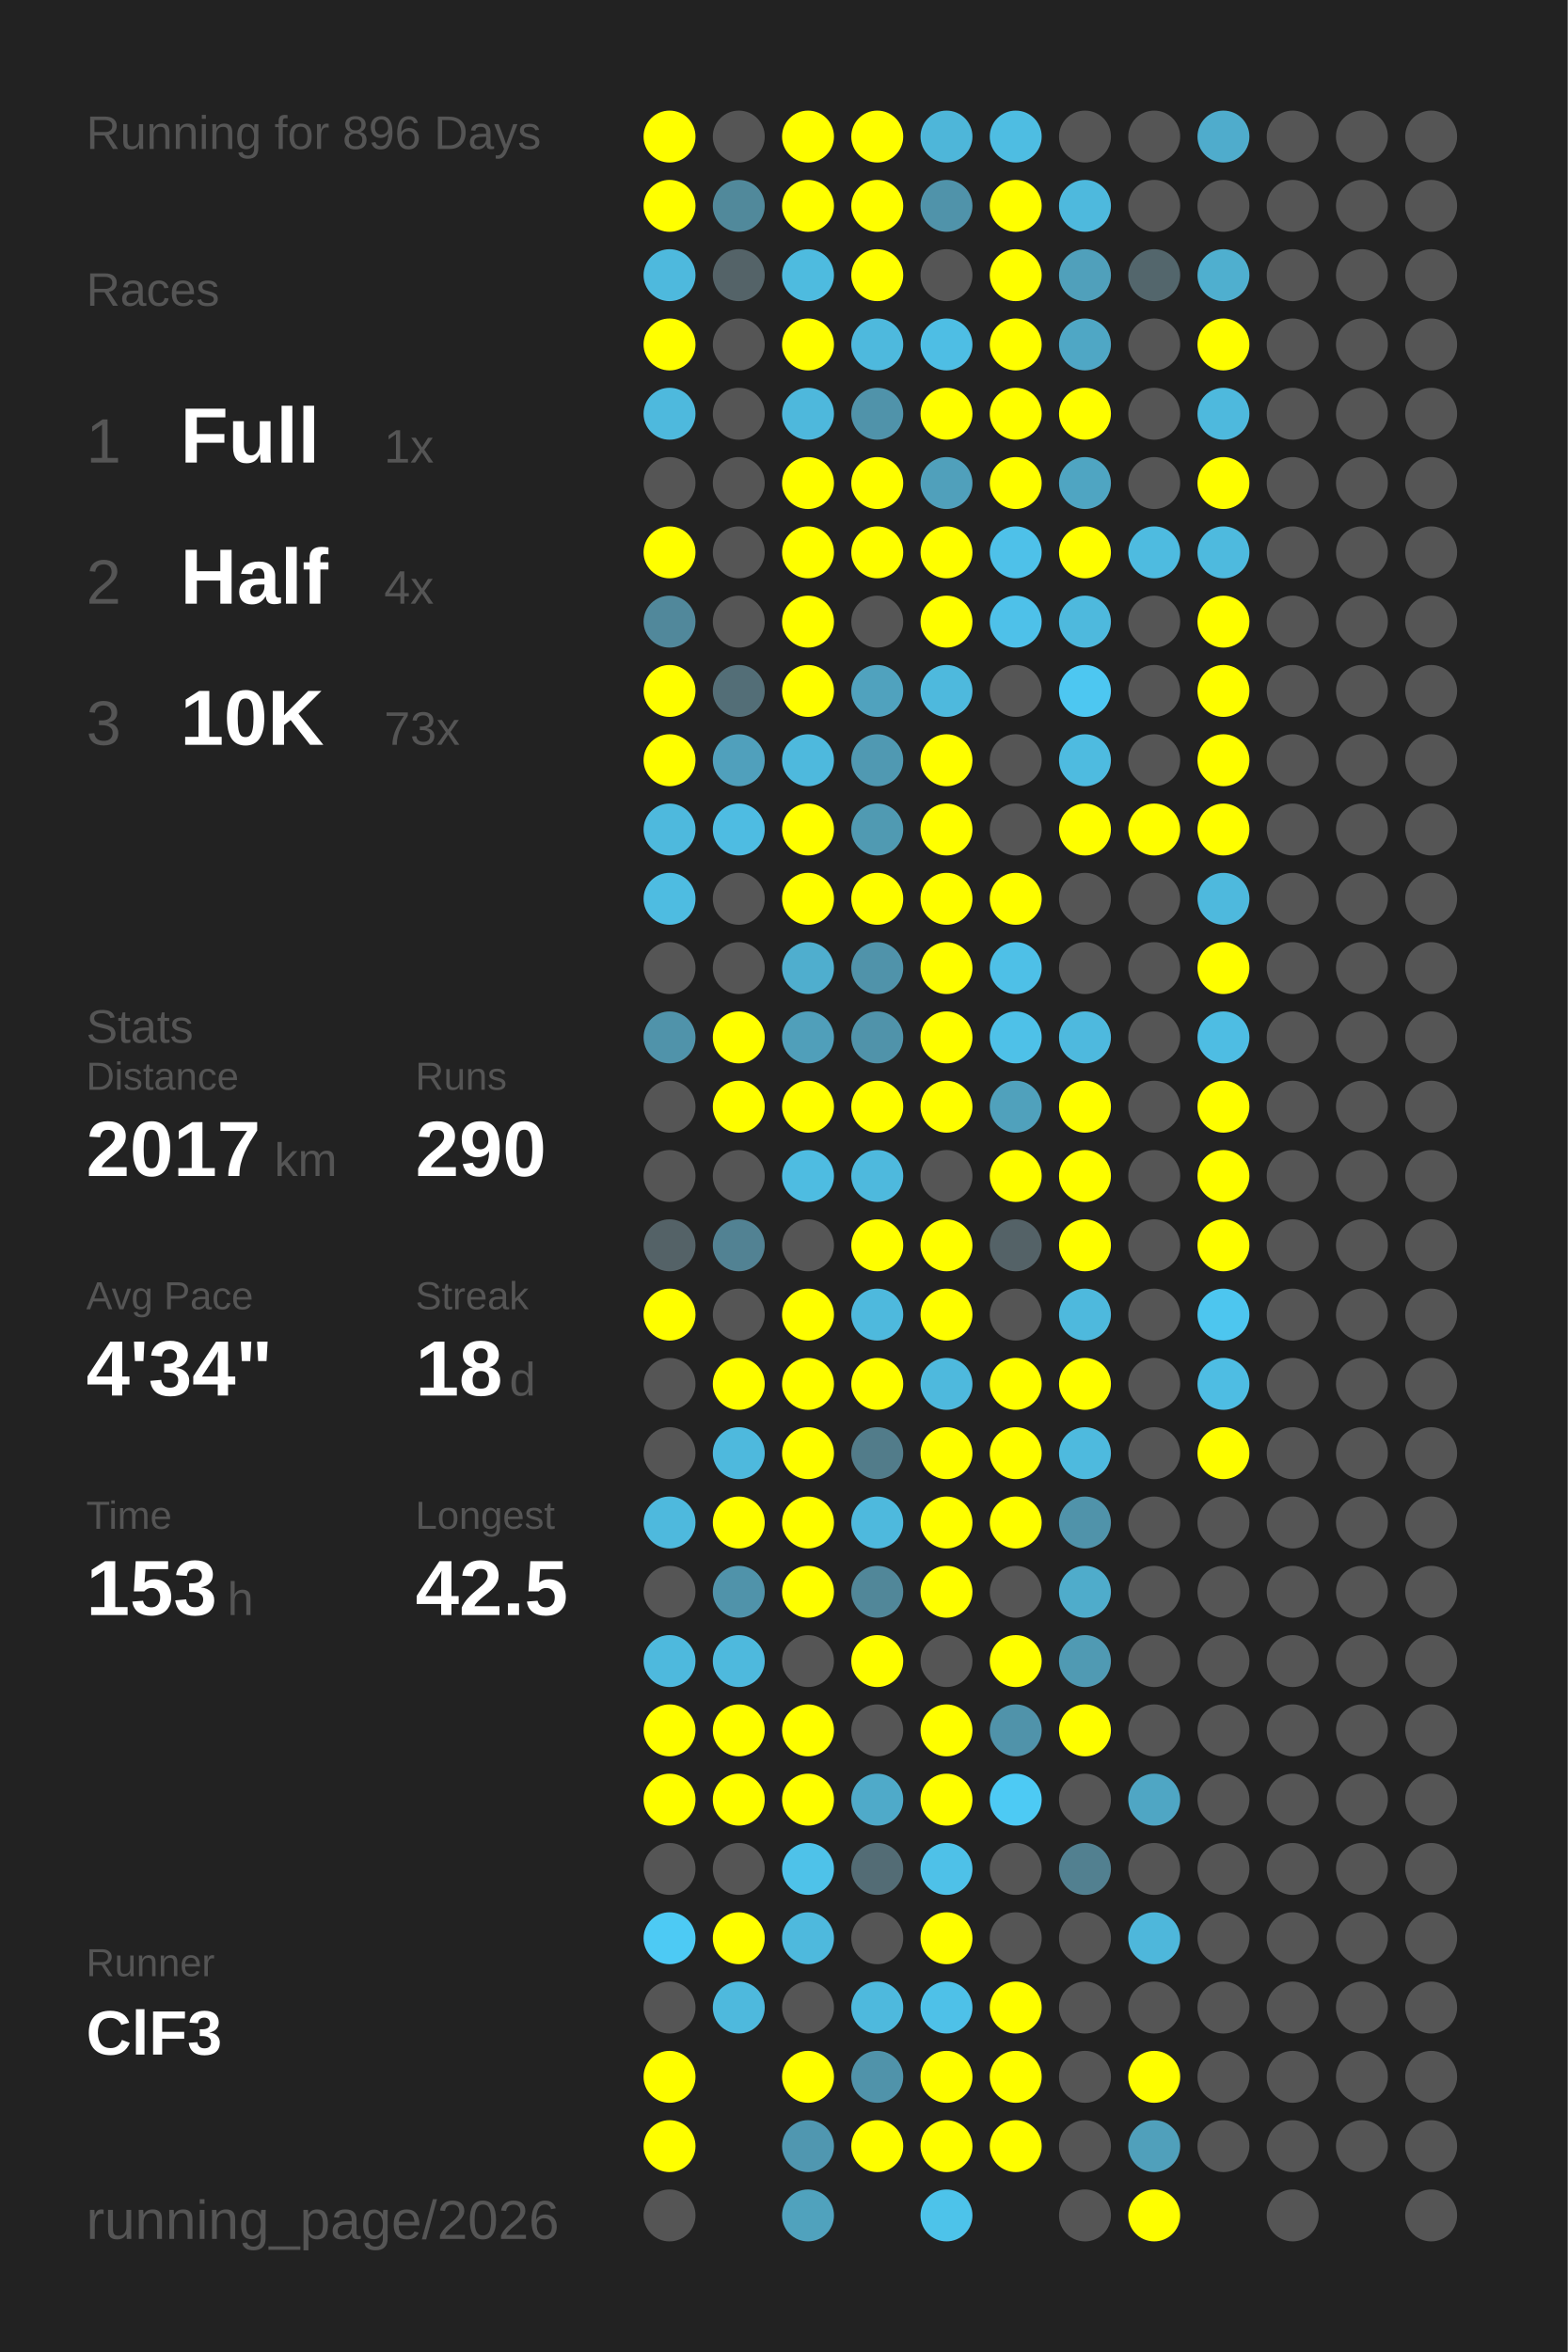
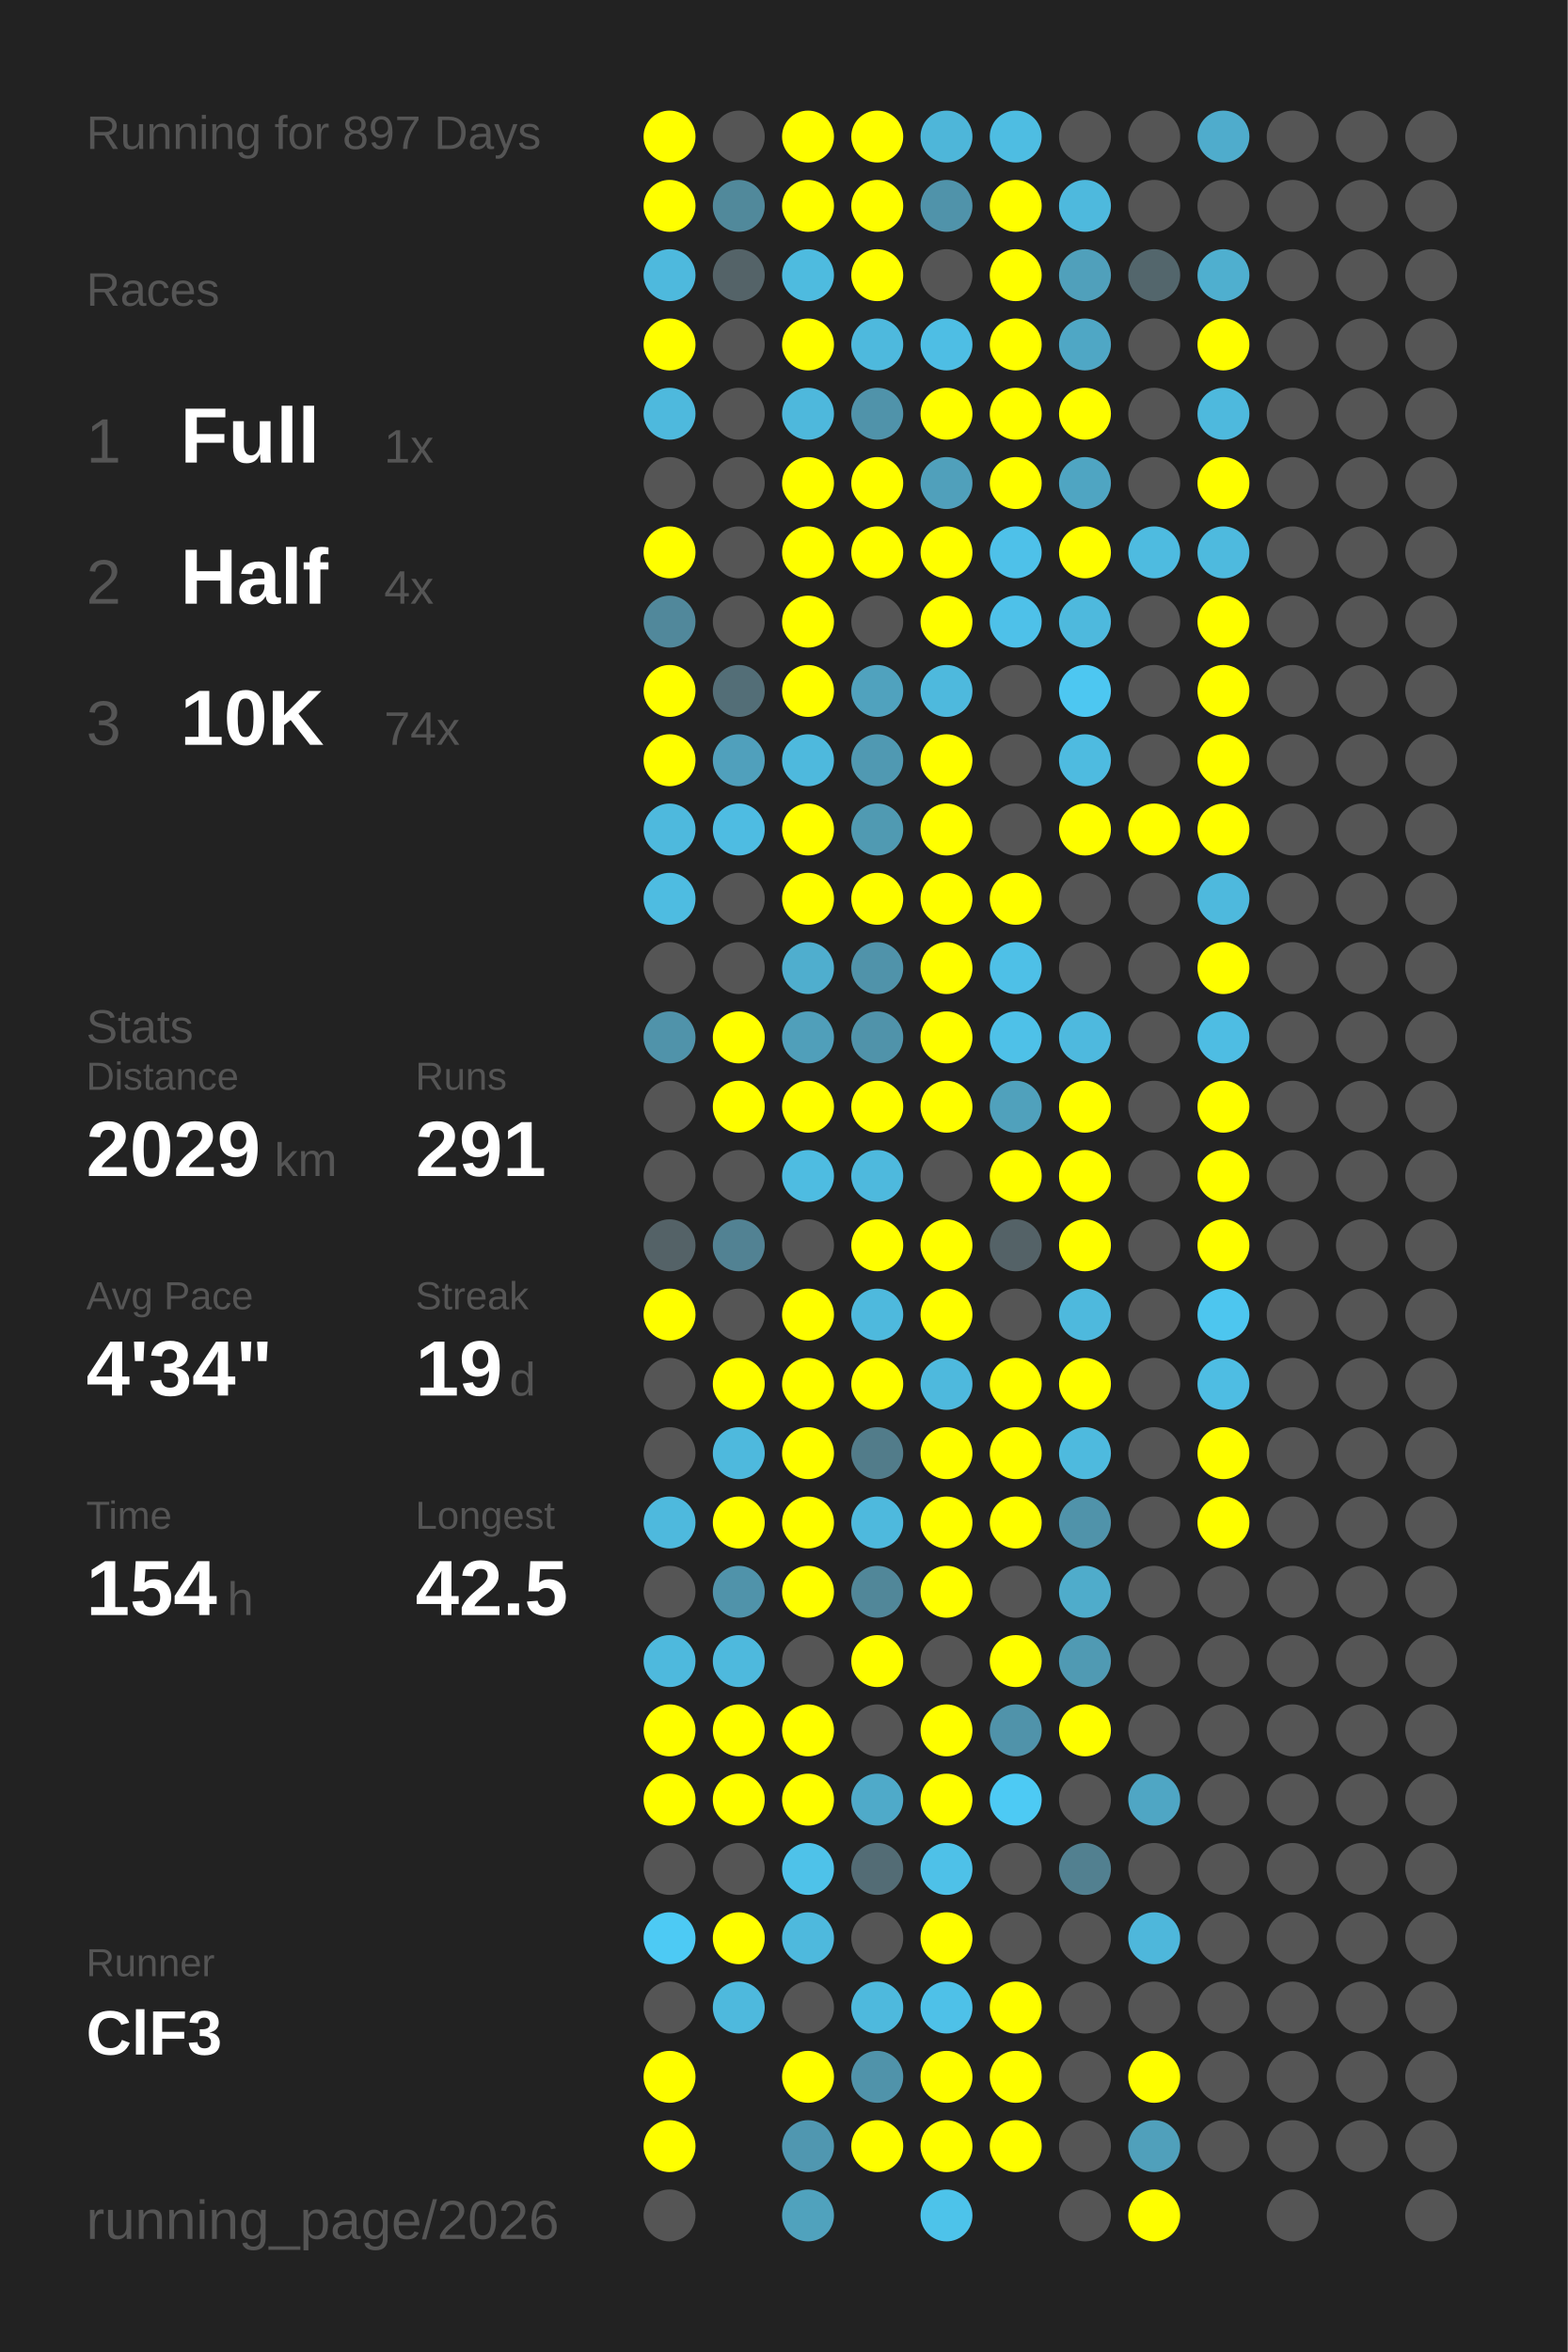
<svg xmlns="http://www.w3.org/2000/svg" baseProfile="full" height="300mm" version="1.1" viewBox="0,0,200,300" width="200mm">
  <defs />
  <rect fill="#222222" height="300" width="200" x="0" y="0" />
-   <text fill="#555555" style="font-size:6px; font-family:Arial;" x="11" y="19">Running for 896 Days</text>
+   <text fill="#555555" style="font-size:6px; font-family:Arial;" x="11" y="19">Running for 897 Days</text>
  <text fill="#555555" style="font-size:6px; font-family:Arial;" x="11" y="39">Races</text>
  <text fill="#555555" style="font-size:8px; font-family:Arial;" x="11" y="59">1</text>
  <text fill="#FFFFFF" style="font-size:10px; font-family:Arial; font-weight:bold;" x="23" y="59">Full</text>
  <text fill="#555555" style="font-size:6px; font-family:Arial;" x="49" y="59">1x</text>
  <text fill="#555555" style="font-size:8px; font-family:Arial;" x="11" y="77">2</text>
  <text fill="#FFFFFF" style="font-size:10px; font-family:Arial; font-weight:bold;" x="23" y="77">Half</text>
  <text fill="#555555" style="font-size:6px; font-family:Arial;" x="49" y="77">4x</text>
  <text fill="#555555" style="font-size:8px; font-family:Arial;" x="11" y="95">3</text>
  <text fill="#FFFFFF" style="font-size:10px; font-family:Arial; font-weight:bold;" x="23" y="95">10K</text>
-   <text fill="#555555" style="font-size:6px; font-family:Arial;" x="49" y="95">73x</text>
+   <text fill="#555555" style="font-size:6px; font-family:Arial;" x="49" y="95">74x</text>
  <text fill="#555555" style="font-size:6px; font-family:Arial;" x="11" y="133">Stats</text>
  <text fill="#555555" style="font-size:5px; font-family:Arial;" x="11" y="139">Distance</text>
-   <text fill="#FFFFFF" style="font-size:10px; font-family:Arial; font-weight:bold;" x="11" y="150">2017</text>
+   <text fill="#FFFFFF" style="font-size:10px; font-family:Arial; font-weight:bold;" x="11" y="150">2029</text>
  <text fill="#555555" style="font-size:6px; font-family:Arial;" x="35" y="150">km</text>
  <text fill="#555555" style="font-size:5px; font-family:Arial;" x="53" y="139">Runs</text>
-   <text fill="#FFFFFF" style="font-size:10px; font-family:Arial; font-weight:bold;" x="53" y="150">290</text>
+   <text fill="#FFFFFF" style="font-size:10px; font-family:Arial; font-weight:bold;" x="53" y="150">291</text>
  <text fill="#555555" style="font-size:5px; font-family:Arial;" x="11" y="167">Avg Pace</text>
  <text fill="#FFFFFF" style="font-size:10px; font-family:Arial; font-weight:bold;" x="11" y="178">4'34"</text>
  <text fill="#555555" style="font-size:5px; font-family:Arial;" x="53" y="167">Streak</text>
-   <text fill="#FFFFFF" style="font-size:10px; font-family:Arial; font-weight:bold;" x="53" y="178">18</text>
+   <text fill="#FFFFFF" style="font-size:10px; font-family:Arial; font-weight:bold;" x="53" y="178">19</text>
  <text fill="#555555" style="font-size:6px; font-family:Arial;" x="65" y="178">d</text>
  <text fill="#555555" style="font-size:5px; font-family:Arial;" x="11" y="195">Time</text>
-   <text fill="#FFFFFF" style="font-size:10px; font-family:Arial; font-weight:bold;" x="11" y="206">153</text>
+   <text fill="#FFFFFF" style="font-size:10px; font-family:Arial; font-weight:bold;" x="11" y="206">154</text>
  <text fill="#555555" style="font-size:6px; font-family:Arial;" x="29" y="206">h</text>
  <text fill="#555555" style="font-size:5px; font-family:Arial;" x="53" y="195">Longest</text>
  <text fill="#FFFFFF" style="font-size:10px; font-family:Arial; font-weight:bold;" x="53" y="206">42.5</text>
  <text fill="#555555" style="font-size:5px; font-family:Arial;" x="11" y="252.065">Runner</text>
  <text fill="#FFFFFF" style="font-size:8px; font-family:Arial; font-weight:bold;" x="11" y="262.065">ClF3</text>
  <text fill="#555555" style="font-size:7px; font-family:Arial;" x="11" y="285.581">running_page/2026</text>
  <circle cx="85.417" cy="17.419" fill="#FFFF00" r="3.312" />
  <circle cx="85.417" cy="26.258" fill="#FFFF00" r="3.312" />
  <circle cx="85.417" cy="35.097" fill="#4eb9dd" r="3.312" />
  <circle cx="85.417" cy="43.935" fill="#FFFF00" r="3.312" />
  <circle cx="85.417" cy="52.774" fill="#4eb9dd" r="3.312" />
  <circle cx="85.417" cy="61.613" fill="#555555" r="3.312" />
  <circle cx="85.417" cy="70.452" fill="#FFFF00" r="3.312" />
  <circle cx="85.417" cy="79.29" fill="#51889b" r="3.312" />
  <circle cx="85.417" cy="88.129" fill="#FFFF00" r="3.312" />
  <circle cx="85.417" cy="96.968" fill="#FFFF00" r="3.312" />
  <circle cx="85.417" cy="105.806" fill="#4eb9dd" r="3.312" />
  <circle cx="85.417" cy="114.645" fill="#4ebce1" r="3.312" />
  <circle cx="85.417" cy="123.484" fill="#555555" r="3.312" />
  <circle cx="85.417" cy="132.323" fill="#5093aa" r="3.312" />
  <circle cx="85.417" cy="141.161" fill="#555555" r="3.312" />
  <circle cx="85.417" cy="150" fill="#555555" r="3.312" />
  <circle cx="85.417" cy="158.839" fill="#546267" r="3.312" />
  <circle cx="85.417" cy="167.677" fill="#FFFF00" r="3.312" />
  <circle cx="85.417" cy="176.516" fill="#555555" r="3.312" />
  <circle cx="85.417" cy="185.355" fill="#555555" r="3.312" />
  <circle cx="85.417" cy="194.194" fill="#4eb9dd" r="3.312" />
  <circle cx="85.417" cy="203.032" fill="#555555" r="3.312" />
  <circle cx="85.417" cy="211.871" fill="#4eb9dd" r="3.312" />
  <circle cx="85.417" cy="220.71" fill="#FFFF00" r="3.312" />
  <circle cx="85.417" cy="229.548" fill="#FFFF00" r="3.312" />
  <circle cx="85.417" cy="238.387" fill="#555555" r="3.312" />
  <circle cx="85.417" cy="247.226" fill="#4dcaf4" r="3.312" />
  <circle cx="85.417" cy="256.065" fill="#555555" r="3.312" />
  <circle cx="85.417" cy="264.903" fill="#FFFF00" r="3.312" />
  <circle cx="85.417" cy="273.742" fill="#FFFF00" r="3.312" />
  <circle cx="85.417" cy="282.581" fill="#555555" r="3.312" />
  <circle cx="94.25" cy="17.419" fill="#555555" r="3.312" />
  <circle cx="94.25" cy="26.258" fill="#51899b" r="3.312" />
  <circle cx="94.25" cy="35.097" fill="#546368" r="3.312" />
  <circle cx="94.25" cy="43.935" fill="#555555" r="3.312" />
  <circle cx="94.25" cy="52.774" fill="#555555" r="3.312" />
  <circle cx="94.25" cy="61.613" fill="#555555" r="3.312" />
  <circle cx="94.25" cy="70.452" fill="#555555" r="3.312" />
  <circle cx="94.25" cy="79.29" fill="#555555" r="3.312" />
  <circle cx="94.25" cy="88.129" fill="#536e77" r="3.312" />
  <circle cx="94.25" cy="96.968" fill="#50a0bc" r="3.312" />
  <circle cx="94.25" cy="105.806" fill="#4ebce2" r="3.312" />
  <circle cx="94.25" cy="114.645" fill="#555555" r="3.312" />
  <circle cx="94.25" cy="123.484" fill="#555555" r="3.312" />
  <circle cx="94.25" cy="132.323" fill="#FFFF00" r="3.312" />
  <circle cx="94.25" cy="141.161" fill="#FFFF00" r="3.312" />
  <circle cx="94.25" cy="150" fill="#555555" r="3.312" />
  <circle cx="94.25" cy="158.839" fill="#528293" r="3.312" />
  <circle cx="94.25" cy="167.677" fill="#555555" r="3.312" />
  <circle cx="94.25" cy="176.516" fill="#FFFF00" r="3.312" />
  <circle cx="94.25" cy="185.355" fill="#4eb9dd" r="3.312" />
  <circle cx="94.25" cy="194.194" fill="#FFFF00" r="3.312" />
  <circle cx="94.25" cy="203.032" fill="#5093aa" r="3.312" />
  <circle cx="94.25" cy="211.871" fill="#4eb9dd" r="3.312" />
  <circle cx="94.25" cy="220.71" fill="#FFFF00" r="3.312" />
  <circle cx="94.25" cy="229.548" fill="#FFFF00" r="3.312" />
  <circle cx="94.25" cy="238.387" fill="#555555" r="3.312" />
  <circle cx="94.25" cy="247.226" fill="#FFFF00" r="3.312" />
  <circle cx="94.25" cy="256.065" fill="#4eb9dd" r="3.312" />
  <circle cx="103.083" cy="17.419" fill="#FFFF00" r="3.312" />
  <circle cx="103.083" cy="26.258" fill="#FFFF00" r="3.312" />
  <circle cx="103.083" cy="35.097" fill="#4ebbdf" r="3.312" />
  <circle cx="103.083" cy="43.935" fill="#FFFF00" r="3.312" />
  <circle cx="103.083" cy="52.774" fill="#4eb8dc" r="3.312" />
  <circle cx="103.083" cy="61.613" fill="#FFFF00" r="3.312" />
  <circle cx="103.083" cy="70.452" fill="#FFFF00" r="3.312" />
  <circle cx="103.083" cy="79.29" fill="#FFFF00" r="3.312" />
  <circle cx="103.083" cy="88.129" fill="#FFFF00" r="3.312" />
  <circle cx="103.083" cy="96.968" fill="#4eb9dd" r="3.312" />
  <circle cx="103.083" cy="105.806" fill="#FFFF00" r="3.312" />
  <circle cx="103.083" cy="114.645" fill="#FFFF00" r="3.312" />
  <circle cx="103.083" cy="123.484" fill="#4faece" r="3.312" />
  <circle cx="103.083" cy="132.323" fill="#509fba" r="3.312" />
  <circle cx="103.083" cy="141.161" fill="#FFFF00" r="3.312" />
  <circle cx="103.083" cy="150" fill="#4ebce1" r="3.312" />
  <circle cx="103.083" cy="158.839" fill="#555555" r="3.312" />
  <circle cx="103.083" cy="167.677" fill="#FFFF00" r="3.312" />
  <circle cx="103.083" cy="176.516" fill="#FFFF00" r="3.312" />
  <circle cx="103.083" cy="185.355" fill="#FFFF00" r="3.312" />
  <circle cx="103.083" cy="194.194" fill="#FFFF00" r="3.312" />
  <circle cx="103.083" cy="203.032" fill="#FFFF00" r="3.312" />
  <circle cx="103.083" cy="211.871" fill="#555555" r="3.312" />
  <circle cx="103.083" cy="220.71" fill="#FFFF00" r="3.312" />
  <circle cx="103.083" cy="229.548" fill="#FFFF00" r="3.312" />
  <circle cx="103.083" cy="238.387" fill="#4ec2e9" r="3.312" />
  <circle cx="103.083" cy="247.226" fill="#4eb9dd" r="3.312" />
  <circle cx="103.083" cy="256.065" fill="#555555" r="3.312" />
  <circle cx="103.083" cy="264.903" fill="#FFFF00" r="3.312" />
  <circle cx="103.083" cy="273.742" fill="#5097b0" r="3.312" />
  <circle cx="103.083" cy="282.581" fill="#50a2bd" r="3.312" />
  <circle cx="111.917" cy="17.419" fill="#FFFF00" r="3.312" />
  <circle cx="111.917" cy="26.258" fill="#FFFF00" r="3.312" />
  <circle cx="111.917" cy="35.097" fill="#FFFF00" r="3.312" />
  <circle cx="111.917" cy="43.935" fill="#4eb9dd" r="3.312" />
  <circle cx="111.917" cy="52.774" fill="#5093aa" r="3.312" />
  <circle cx="111.917" cy="61.613" fill="#FFFF00" r="3.312" />
  <circle cx="111.917" cy="70.452" fill="#FFFF00" r="3.312" />
  <circle cx="111.917" cy="79.29" fill="#555555" r="3.312" />
  <circle cx="111.917" cy="88.129" fill="#50a2be" r="3.312" />
  <circle cx="111.917" cy="96.968" fill="#5099b2" r="3.312" />
  <circle cx="111.917" cy="105.806" fill="#509ab2" r="3.312" />
  <circle cx="111.917" cy="114.645" fill="#FFFF00" r="3.312" />
  <circle cx="111.917" cy="123.484" fill="#5093aa" r="3.312" />
  <circle cx="111.917" cy="132.323" fill="#5093aa" r="3.312" />
  <circle cx="111.917" cy="141.161" fill="#FFFF00" r="3.312" />
  <circle cx="111.917" cy="150" fill="#4eb9dd" r="3.312" />
  <circle cx="111.917" cy="158.839" fill="#FFFF00" r="3.312" />
  <circle cx="111.917" cy="167.677" fill="#4eb9dd" r="3.312" />
  <circle cx="111.917" cy="176.516" fill="#FFFF00" r="3.312" />
  <circle cx="111.917" cy="185.355" fill="#527c8a" r="3.312" />
  <circle cx="111.917" cy="194.194" fill="#4eb9dd" r="3.312" />
  <circle cx="111.917" cy="203.032" fill="#518799" r="3.312" />
  <circle cx="111.917" cy="211.871" fill="#FFFF00" r="3.312" />
  <circle cx="111.917" cy="220.71" fill="#555555" r="3.312" />
  <circle cx="111.917" cy="229.548" fill="#4faac9" r="3.312" />
  <circle cx="111.917" cy="238.387" fill="#536c75" r="3.312" />
  <circle cx="111.917" cy="247.226" fill="#555555" r="3.312" />
  <circle cx="111.917" cy="256.065" fill="#4eb9dd" r="3.312" />
  <circle cx="111.917" cy="264.903" fill="#5093aa" r="3.312" />
  <circle cx="111.917" cy="273.742" fill="#FFFF00" r="3.312" />
  <circle cx="120.75" cy="17.419" fill="#4eb6d9" r="3.312" />
  <circle cx="120.75" cy="26.258" fill="#5093aa" r="3.312" />
  <circle cx="120.75" cy="35.097" fill="#555555" r="3.312" />
  <circle cx="120.75" cy="43.935" fill="#4ebee4" r="3.312" />
  <circle cx="120.75" cy="52.774" fill="#FFFF00" r="3.312" />
  <circle cx="120.75" cy="61.613" fill="#50a0bb" r="3.312" />
  <circle cx="120.75" cy="70.452" fill="#FFFF00" r="3.312" />
  <circle cx="120.75" cy="79.29" fill="#FFFF00" r="3.312" />
  <circle cx="120.75" cy="88.129" fill="#4eb9dd" r="3.312" />
  <circle cx="120.75" cy="96.968" fill="#FFFF00" r="3.312" />
  <circle cx="120.75" cy="105.806" fill="#FFFF00" r="3.312" />
  <circle cx="120.75" cy="114.645" fill="#FFFF00" r="3.312" />
  <circle cx="120.75" cy="123.484" fill="#FFFF00" r="3.312" />
  <circle cx="120.75" cy="132.323" fill="#FFFF00" r="3.312" />
  <circle cx="120.75" cy="141.161" fill="#FFFF00" r="3.312" />
  <circle cx="120.75" cy="150" fill="#555555" r="3.312" />
  <circle cx="120.75" cy="158.839" fill="#FFFF00" r="3.312" />
  <circle cx="120.75" cy="167.677" fill="#FFFF00" r="3.312" />
  <circle cx="120.75" cy="176.516" fill="#4eb9dd" r="3.312" />
  <circle cx="120.75" cy="185.355" fill="#FFFF00" r="3.312" />
  <circle cx="120.75" cy="194.194" fill="#FFFF00" r="3.312" />
  <circle cx="120.75" cy="203.032" fill="#FFFF00" r="3.312" />
  <circle cx="120.75" cy="211.871" fill="#555555" r="3.312" />
  <circle cx="120.75" cy="220.71" fill="#FFFF00" r="3.312" />
  <circle cx="120.75" cy="229.548" fill="#FFFF00" r="3.312" />
  <circle cx="120.75" cy="238.387" fill="#4ec1e8" r="3.312" />
  <circle cx="120.75" cy="247.226" fill="#FFFF00" r="3.312" />
  <circle cx="120.75" cy="256.065" fill="#4ec1e8" r="3.312" />
  <circle cx="120.75" cy="264.903" fill="#FFFF00" r="3.312" />
  <circle cx="120.75" cy="273.742" fill="#FFFF00" r="3.312" />
  <circle cx="120.75" cy="282.581" fill="#4dc3ea" r="3.312" />
  <circle cx="129.583" cy="17.419" fill="#4ebde2" r="3.312" />
  <circle cx="129.583" cy="26.258" fill="#FFFF00" r="3.312" />
  <circle cx="129.583" cy="35.097" fill="#FFFF00" r="3.312" />
  <circle cx="129.583" cy="43.935" fill="#FFFF00" r="3.312" />
  <circle cx="129.583" cy="52.774" fill="#FFFF00" r="3.312" />
  <circle cx="129.583" cy="61.613" fill="#FFFF00" r="3.312" />
  <circle cx="129.583" cy="70.452" fill="#4ec1e9" r="3.312" />
  <circle cx="129.583" cy="79.29" fill="#4ec1e9" r="3.312" />
  <circle cx="129.583" cy="88.129" fill="#555555" r="3.312" />
  <circle cx="129.583" cy="96.968" fill="#555555" r="3.312" />
  <circle cx="129.583" cy="105.806" fill="#555555" r="3.312" />
  <circle cx="129.583" cy="114.645" fill="#FFFF00" r="3.312" />
  <circle cx="129.583" cy="123.484" fill="#4ec0e7" r="3.312" />
  <circle cx="129.583" cy="132.323" fill="#4ec1e8" r="3.312" />
  <circle cx="129.583" cy="141.161" fill="#50a1bc" r="3.312" />
  <circle cx="129.583" cy="150" fill="#FFFF00" r="3.312" />
  <circle cx="129.583" cy="158.839" fill="#546267" r="3.312" />
  <circle cx="129.583" cy="167.677" fill="#555555" r="3.312" />
  <circle cx="129.583" cy="176.516" fill="#FFFF00" r="3.312" />
  <circle cx="129.583" cy="185.355" fill="#FFFF00" r="3.312" />
  <circle cx="129.583" cy="194.194" fill="#FFFF00" r="3.312" />
  <circle cx="129.583" cy="203.032" fill="#555555" r="3.312" />
  <circle cx="129.583" cy="211.871" fill="#FFFF00" r="3.312" />
  <circle cx="129.583" cy="220.71" fill="#5093aa" r="3.312" />
  <circle cx="129.583" cy="229.548" fill="#4dcaf4" r="3.312" />
  <circle cx="129.583" cy="238.387" fill="#555555" r="3.312" />
  <circle cx="129.583" cy="247.226" fill="#555555" r="3.312" />
  <circle cx="129.583" cy="256.065" fill="#FFFF00" r="3.312" />
  <circle cx="129.583" cy="264.903" fill="#FFFF00" r="3.312" />
  <circle cx="129.583" cy="273.742" fill="#FFFF00" r="3.312" />
  <circle cx="138.417" cy="17.419" fill="#555555" r="3.312" />
  <circle cx="138.417" cy="26.258" fill="#4eb9dd" r="3.312" />
  <circle cx="138.417" cy="35.097" fill="#50a0bb" r="3.312" />
  <circle cx="138.417" cy="43.935" fill="#4fa7c5" r="3.312" />
  <circle cx="138.417" cy="52.774" fill="#FFFF00" r="3.312" />
  <circle cx="138.417" cy="61.613" fill="#4fa5c2" r="3.312" />
  <circle cx="138.417" cy="70.452" fill="#FFFF00" r="3.312" />
  <circle cx="138.417" cy="79.29" fill="#4eb9dd" r="3.312" />
  <circle cx="138.417" cy="88.129" fill="#4dc7f1" r="3.312" />
  <circle cx="138.417" cy="96.968" fill="#4ebbe0" r="3.312" />
  <circle cx="138.417" cy="105.806" fill="#FFFF00" r="3.312" />
  <circle cx="138.417" cy="114.645" fill="#555555" r="3.312" />
  <circle cx="138.417" cy="123.484" fill="#555555" r="3.312" />
  <circle cx="138.417" cy="132.323" fill="#4eb9de" r="3.312" />
  <circle cx="138.417" cy="141.161" fill="#FFFF00" r="3.312" />
  <circle cx="138.417" cy="150" fill="#FFFF00" r="3.312" />
  <circle cx="138.417" cy="158.839" fill="#FFFF00" r="3.312" />
  <circle cx="138.417" cy="167.677" fill="#4eb9dd" r="3.312" />
  <circle cx="138.417" cy="176.516" fill="#FFFF00" r="3.312" />
  <circle cx="138.417" cy="185.355" fill="#4ebade" r="3.312" />
  <circle cx="138.417" cy="194.194" fill="#5093aa" r="3.312" />
  <circle cx="138.417" cy="203.032" fill="#4faccb" r="3.312" />
  <circle cx="138.417" cy="211.871" fill="#509ab3" r="3.312" />
  <circle cx="138.417" cy="220.71" fill="#FFFF00" r="3.312" />
  <circle cx="138.417" cy="229.548" fill="#555555" r="3.312" />
  <circle cx="138.417" cy="238.387" fill="#528090" r="3.312" />
  <circle cx="138.417" cy="247.226" fill="#555555" r="3.312" />
  <circle cx="138.417" cy="256.065" fill="#555555" r="3.312" />
  <circle cx="138.417" cy="264.903" fill="#555555" r="3.312" />
  <circle cx="138.417" cy="273.742" fill="#555555" r="3.312" />
  <circle cx="138.417" cy="282.581" fill="#555555" r="3.312" />
  <circle cx="147.25" cy="17.419" fill="#555555" r="3.312" />
  <circle cx="147.25" cy="26.258" fill="#555555" r="3.312" />
  <circle cx="147.25" cy="35.097" fill="#53666c" r="3.312" />
  <circle cx="147.25" cy="43.935" fill="#555555" r="3.312" />
  <circle cx="147.25" cy="52.774" fill="#555555" r="3.312" />
  <circle cx="147.25" cy="61.613" fill="#555555" r="3.312" />
  <circle cx="147.25" cy="70.452" fill="#4ebbe0" r="3.312" />
  <circle cx="147.25" cy="79.29" fill="#555555" r="3.312" />
  <circle cx="147.25" cy="88.129" fill="#555555" r="3.312" />
  <circle cx="147.25" cy="96.968" fill="#555555" r="3.312" />
  <circle cx="147.25" cy="105.806" fill="#FFFF00" r="3.312" />
  <circle cx="147.25" cy="114.645" fill="#555555" r="3.312" />
  <circle cx="147.25" cy="123.484" fill="#555555" r="3.312" />
  <circle cx="147.25" cy="132.323" fill="#555555" r="3.312" />
  <circle cx="147.25" cy="141.161" fill="#555555" r="3.312" />
  <circle cx="147.25" cy="150" fill="#555555" r="3.312" />
  <circle cx="147.25" cy="158.839" fill="#555555" r="3.312" />
  <circle cx="147.25" cy="167.677" fill="#555555" r="3.312" />
  <circle cx="147.25" cy="176.516" fill="#555555" r="3.312" />
  <circle cx="147.25" cy="185.355" fill="#555555" r="3.312" />
  <circle cx="147.25" cy="194.194" fill="#555555" r="3.312" />
  <circle cx="147.25" cy="203.032" fill="#555555" r="3.312" />
  <circle cx="147.25" cy="211.871" fill="#555555" r="3.312" />
  <circle cx="147.25" cy="220.71" fill="#555555" r="3.312" />
  <circle cx="147.25" cy="229.548" fill="#4fa6c4" r="3.312" />
  <circle cx="147.25" cy="238.387" fill="#555555" r="3.312" />
  <circle cx="147.25" cy="247.226" fill="#4eb7db" r="3.312" />
  <circle cx="147.25" cy="256.065" fill="#555555" r="3.312" />
  <circle cx="147.25" cy="264.903" fill="#FFFF00" r="3.312" />
  <circle cx="147.25" cy="273.742" fill="#50a0bb" r="3.312" />
  <circle cx="147.25" cy="282.581" fill="#FFFF00" r="3.312" />
  <circle cx="156.083" cy="17.419" fill="#4faccc" r="3.312" />
  <circle cx="156.083" cy="26.258" fill="#555555" r="3.312" />
  <circle cx="156.083" cy="35.097" fill="#4fafcf" r="3.312" />
  <circle cx="156.083" cy="43.935" fill="#FFFF00" r="3.312" />
  <circle cx="156.083" cy="52.774" fill="#4eb9dd" r="3.312" />
  <circle cx="156.083" cy="61.613" fill="#FFFF00" r="3.312" />
  <circle cx="156.083" cy="70.452" fill="#4ebade" r="3.312" />
  <circle cx="156.083" cy="79.29" fill="#FFFF00" r="3.312" />
  <circle cx="156.083" cy="88.129" fill="#FFFF00" r="3.312" />
  <circle cx="156.083" cy="96.968" fill="#FFFF00" r="3.312" />
  <circle cx="156.083" cy="105.806" fill="#FFFF00" r="3.312" />
  <circle cx="156.083" cy="114.645" fill="#4eb9dd" r="3.312" />
  <circle cx="156.083" cy="123.484" fill="#FFFF00" r="3.312" />
  <circle cx="156.083" cy="132.323" fill="#4ebde3" r="3.312" />
  <circle cx="156.083" cy="141.161" fill="#FFFF00" r="3.312" />
  <circle cx="156.083" cy="150" fill="#FFFF00" r="3.312" />
  <circle cx="156.083" cy="158.839" fill="#FFFF00" r="3.312" />
  <circle cx="156.083" cy="167.677" fill="#4dc6ef" r="3.312" />
  <circle cx="156.083" cy="176.516" fill="#4ebde3" r="3.312" />
  <circle cx="156.083" cy="185.355" fill="#FFFF00" r="3.312" />
-   <circle cx="156.083" cy="194.194" fill="#555555" r="3.312" />
+   <circle cx="156.083" cy="194.194" fill="#FFFF00" r="3.312" />
  <circle cx="156.083" cy="203.032" fill="#555555" r="3.312" />
  <circle cx="156.083" cy="211.871" fill="#555555" r="3.312" />
  <circle cx="156.083" cy="220.71" fill="#555555" r="3.312" />
  <circle cx="156.083" cy="229.548" fill="#555555" r="3.312" />
  <circle cx="156.083" cy="238.387" fill="#555555" r="3.312" />
  <circle cx="156.083" cy="247.226" fill="#555555" r="3.312" />
  <circle cx="156.083" cy="256.065" fill="#555555" r="3.312" />
  <circle cx="156.083" cy="264.903" fill="#555555" r="3.312" />
  <circle cx="156.083" cy="273.742" fill="#555555" r="3.312" />
  <circle cx="164.917" cy="17.419" fill="#555555" r="3.312" />
  <circle cx="164.917" cy="26.258" fill="#555555" r="3.312" />
  <circle cx="164.917" cy="35.097" fill="#555555" r="3.312" />
  <circle cx="164.917" cy="43.935" fill="#555555" r="3.312" />
  <circle cx="164.917" cy="52.774" fill="#555555" r="3.312" />
  <circle cx="164.917" cy="61.613" fill="#555555" r="3.312" />
  <circle cx="164.917" cy="70.452" fill="#555555" r="3.312" />
  <circle cx="164.917" cy="79.29" fill="#555555" r="3.312" />
  <circle cx="164.917" cy="88.129" fill="#555555" r="3.312" />
  <circle cx="164.917" cy="96.968" fill="#555555" r="3.312" />
  <circle cx="164.917" cy="105.806" fill="#555555" r="3.312" />
  <circle cx="164.917" cy="114.645" fill="#555555" r="3.312" />
  <circle cx="164.917" cy="123.484" fill="#555555" r="3.312" />
  <circle cx="164.917" cy="132.323" fill="#555555" r="3.312" />
  <circle cx="164.917" cy="141.161" fill="#555555" r="3.312" />
  <circle cx="164.917" cy="150" fill="#555555" r="3.312" />
  <circle cx="164.917" cy="158.839" fill="#555555" r="3.312" />
  <circle cx="164.917" cy="167.677" fill="#555555" r="3.312" />
  <circle cx="164.917" cy="176.516" fill="#555555" r="3.312" />
  <circle cx="164.917" cy="185.355" fill="#555555" r="3.312" />
  <circle cx="164.917" cy="194.194" fill="#555555" r="3.312" />
  <circle cx="164.917" cy="203.032" fill="#555555" r="3.312" />
  <circle cx="164.917" cy="211.871" fill="#555555" r="3.312" />
  <circle cx="164.917" cy="220.71" fill="#555555" r="3.312" />
  <circle cx="164.917" cy="229.548" fill="#555555" r="3.312" />
  <circle cx="164.917" cy="238.387" fill="#555555" r="3.312" />
  <circle cx="164.917" cy="247.226" fill="#555555" r="3.312" />
  <circle cx="164.917" cy="256.065" fill="#555555" r="3.312" />
  <circle cx="164.917" cy="264.903" fill="#555555" r="3.312" />
  <circle cx="164.917" cy="273.742" fill="#555555" r="3.312" />
  <circle cx="164.917" cy="282.581" fill="#555555" r="3.312" />
  <circle cx="173.75" cy="17.419" fill="#555555" r="3.312" />
  <circle cx="173.75" cy="26.258" fill="#555555" r="3.312" />
  <circle cx="173.75" cy="35.097" fill="#555555" r="3.312" />
  <circle cx="173.75" cy="43.935" fill="#555555" r="3.312" />
  <circle cx="173.75" cy="52.774" fill="#555555" r="3.312" />
  <circle cx="173.75" cy="61.613" fill="#555555" r="3.312" />
  <circle cx="173.75" cy="70.452" fill="#555555" r="3.312" />
  <circle cx="173.75" cy="79.29" fill="#555555" r="3.312" />
  <circle cx="173.75" cy="88.129" fill="#555555" r="3.312" />
  <circle cx="173.75" cy="96.968" fill="#555555" r="3.312" />
  <circle cx="173.75" cy="105.806" fill="#555555" r="3.312" />
  <circle cx="173.75" cy="114.645" fill="#555555" r="3.312" />
  <circle cx="173.75" cy="123.484" fill="#555555" r="3.312" />
  <circle cx="173.75" cy="132.323" fill="#555555" r="3.312" />
  <circle cx="173.75" cy="141.161" fill="#555555" r="3.312" />
  <circle cx="173.75" cy="150" fill="#555555" r="3.312" />
  <circle cx="173.75" cy="158.839" fill="#555555" r="3.312" />
  <circle cx="173.75" cy="167.677" fill="#555555" r="3.312" />
  <circle cx="173.75" cy="176.516" fill="#555555" r="3.312" />
  <circle cx="173.75" cy="185.355" fill="#555555" r="3.312" />
  <circle cx="173.75" cy="194.194" fill="#555555" r="3.312" />
  <circle cx="173.75" cy="203.032" fill="#555555" r="3.312" />
  <circle cx="173.75" cy="211.871" fill="#555555" r="3.312" />
  <circle cx="173.75" cy="220.71" fill="#555555" r="3.312" />
  <circle cx="173.75" cy="229.548" fill="#555555" r="3.312" />
  <circle cx="173.75" cy="238.387" fill="#555555" r="3.312" />
  <circle cx="173.75" cy="247.226" fill="#555555" r="3.312" />
  <circle cx="173.75" cy="256.065" fill="#555555" r="3.312" />
  <circle cx="173.75" cy="264.903" fill="#555555" r="3.312" />
  <circle cx="173.75" cy="273.742" fill="#555555" r="3.312" />
  <circle cx="182.583" cy="17.419" fill="#555555" r="3.312" />
  <circle cx="182.583" cy="26.258" fill="#555555" r="3.312" />
  <circle cx="182.583" cy="35.097" fill="#555555" r="3.312" />
  <circle cx="182.583" cy="43.935" fill="#555555" r="3.312" />
  <circle cx="182.583" cy="52.774" fill="#555555" r="3.312" />
  <circle cx="182.583" cy="61.613" fill="#555555" r="3.312" />
  <circle cx="182.583" cy="70.452" fill="#555555" r="3.312" />
  <circle cx="182.583" cy="79.29" fill="#555555" r="3.312" />
  <circle cx="182.583" cy="88.129" fill="#555555" r="3.312" />
  <circle cx="182.583" cy="96.968" fill="#555555" r="3.312" />
  <circle cx="182.583" cy="105.806" fill="#555555" r="3.312" />
  <circle cx="182.583" cy="114.645" fill="#555555" r="3.312" />
  <circle cx="182.583" cy="123.484" fill="#555555" r="3.312" />
  <circle cx="182.583" cy="132.323" fill="#555555" r="3.312" />
  <circle cx="182.583" cy="141.161" fill="#555555" r="3.312" />
  <circle cx="182.583" cy="150" fill="#555555" r="3.312" />
  <circle cx="182.583" cy="158.839" fill="#555555" r="3.312" />
  <circle cx="182.583" cy="167.677" fill="#555555" r="3.312" />
  <circle cx="182.583" cy="176.516" fill="#555555" r="3.312" />
  <circle cx="182.583" cy="185.355" fill="#555555" r="3.312" />
  <circle cx="182.583" cy="194.194" fill="#555555" r="3.312" />
  <circle cx="182.583" cy="203.032" fill="#555555" r="3.312" />
  <circle cx="182.583" cy="211.871" fill="#555555" r="3.312" />
  <circle cx="182.583" cy="220.71" fill="#555555" r="3.312" />
  <circle cx="182.583" cy="229.548" fill="#555555" r="3.312" />
  <circle cx="182.583" cy="238.387" fill="#555555" r="3.312" />
  <circle cx="182.583" cy="247.226" fill="#555555" r="3.312" />
  <circle cx="182.583" cy="256.065" fill="#555555" r="3.312" />
  <circle cx="182.583" cy="264.903" fill="#555555" r="3.312" />
  <circle cx="182.583" cy="273.742" fill="#555555" r="3.312" />
  <circle cx="182.583" cy="282.581" fill="#555555" r="3.312" />
</svg>
